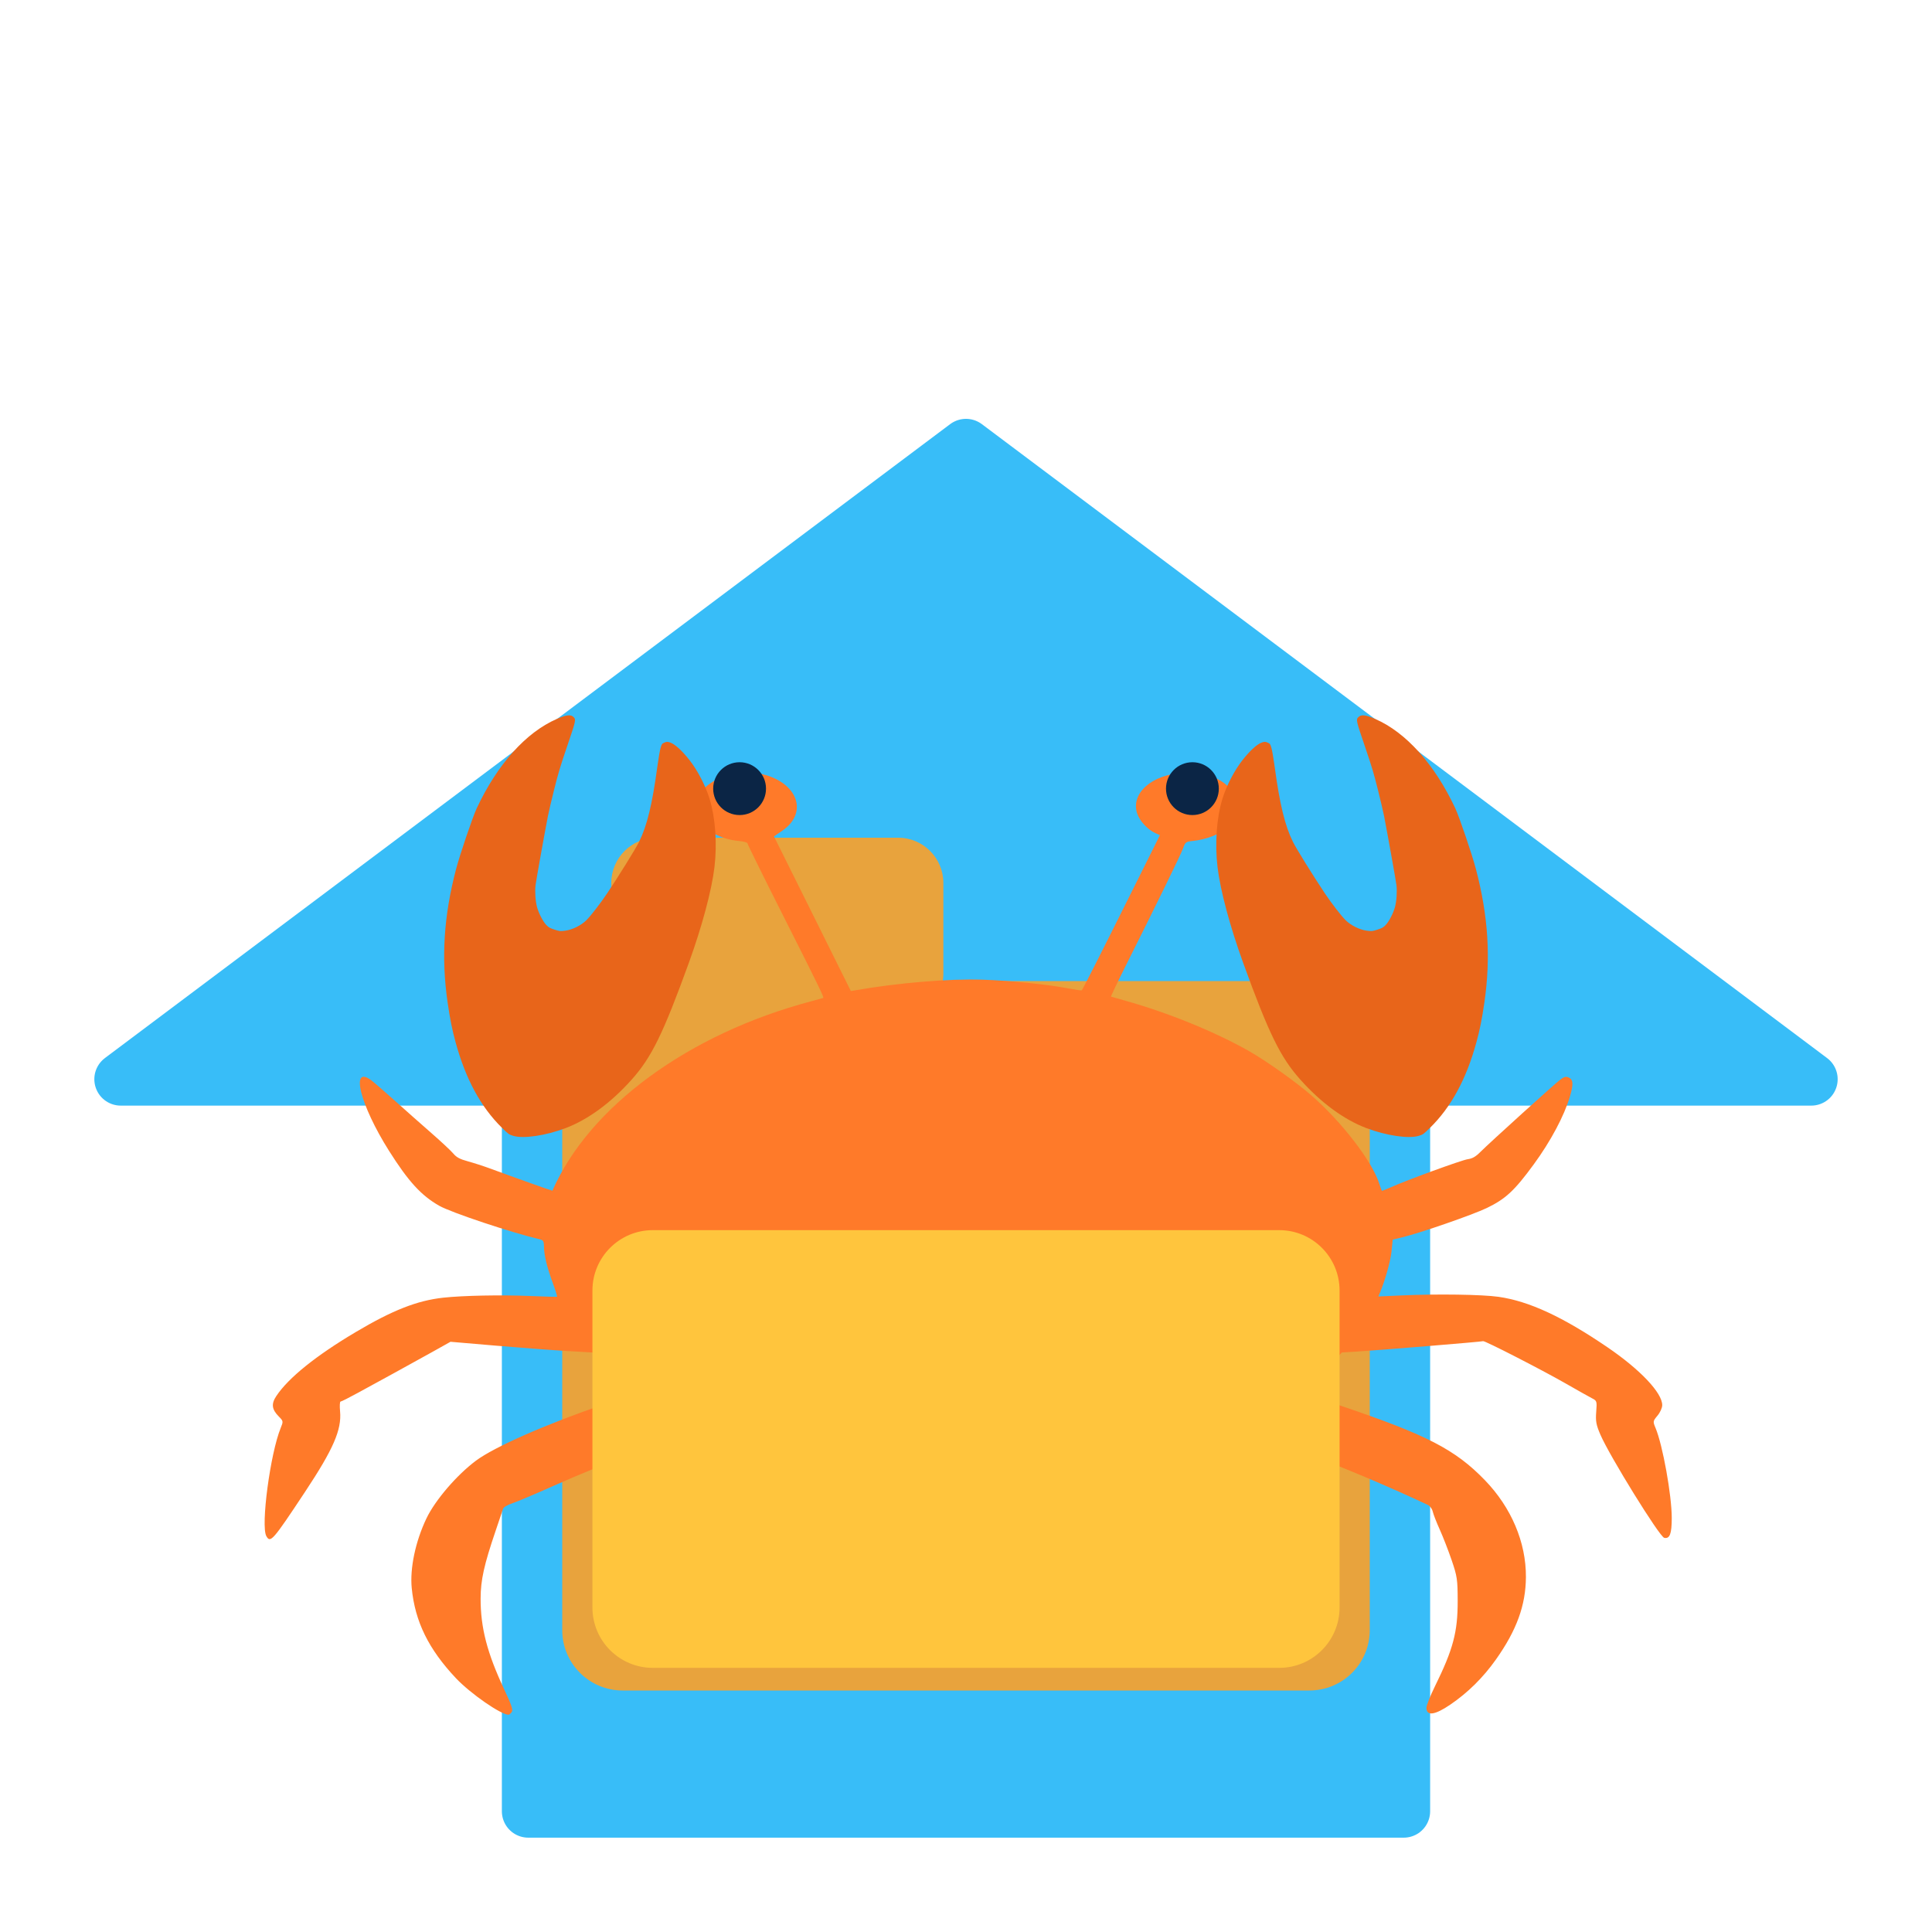
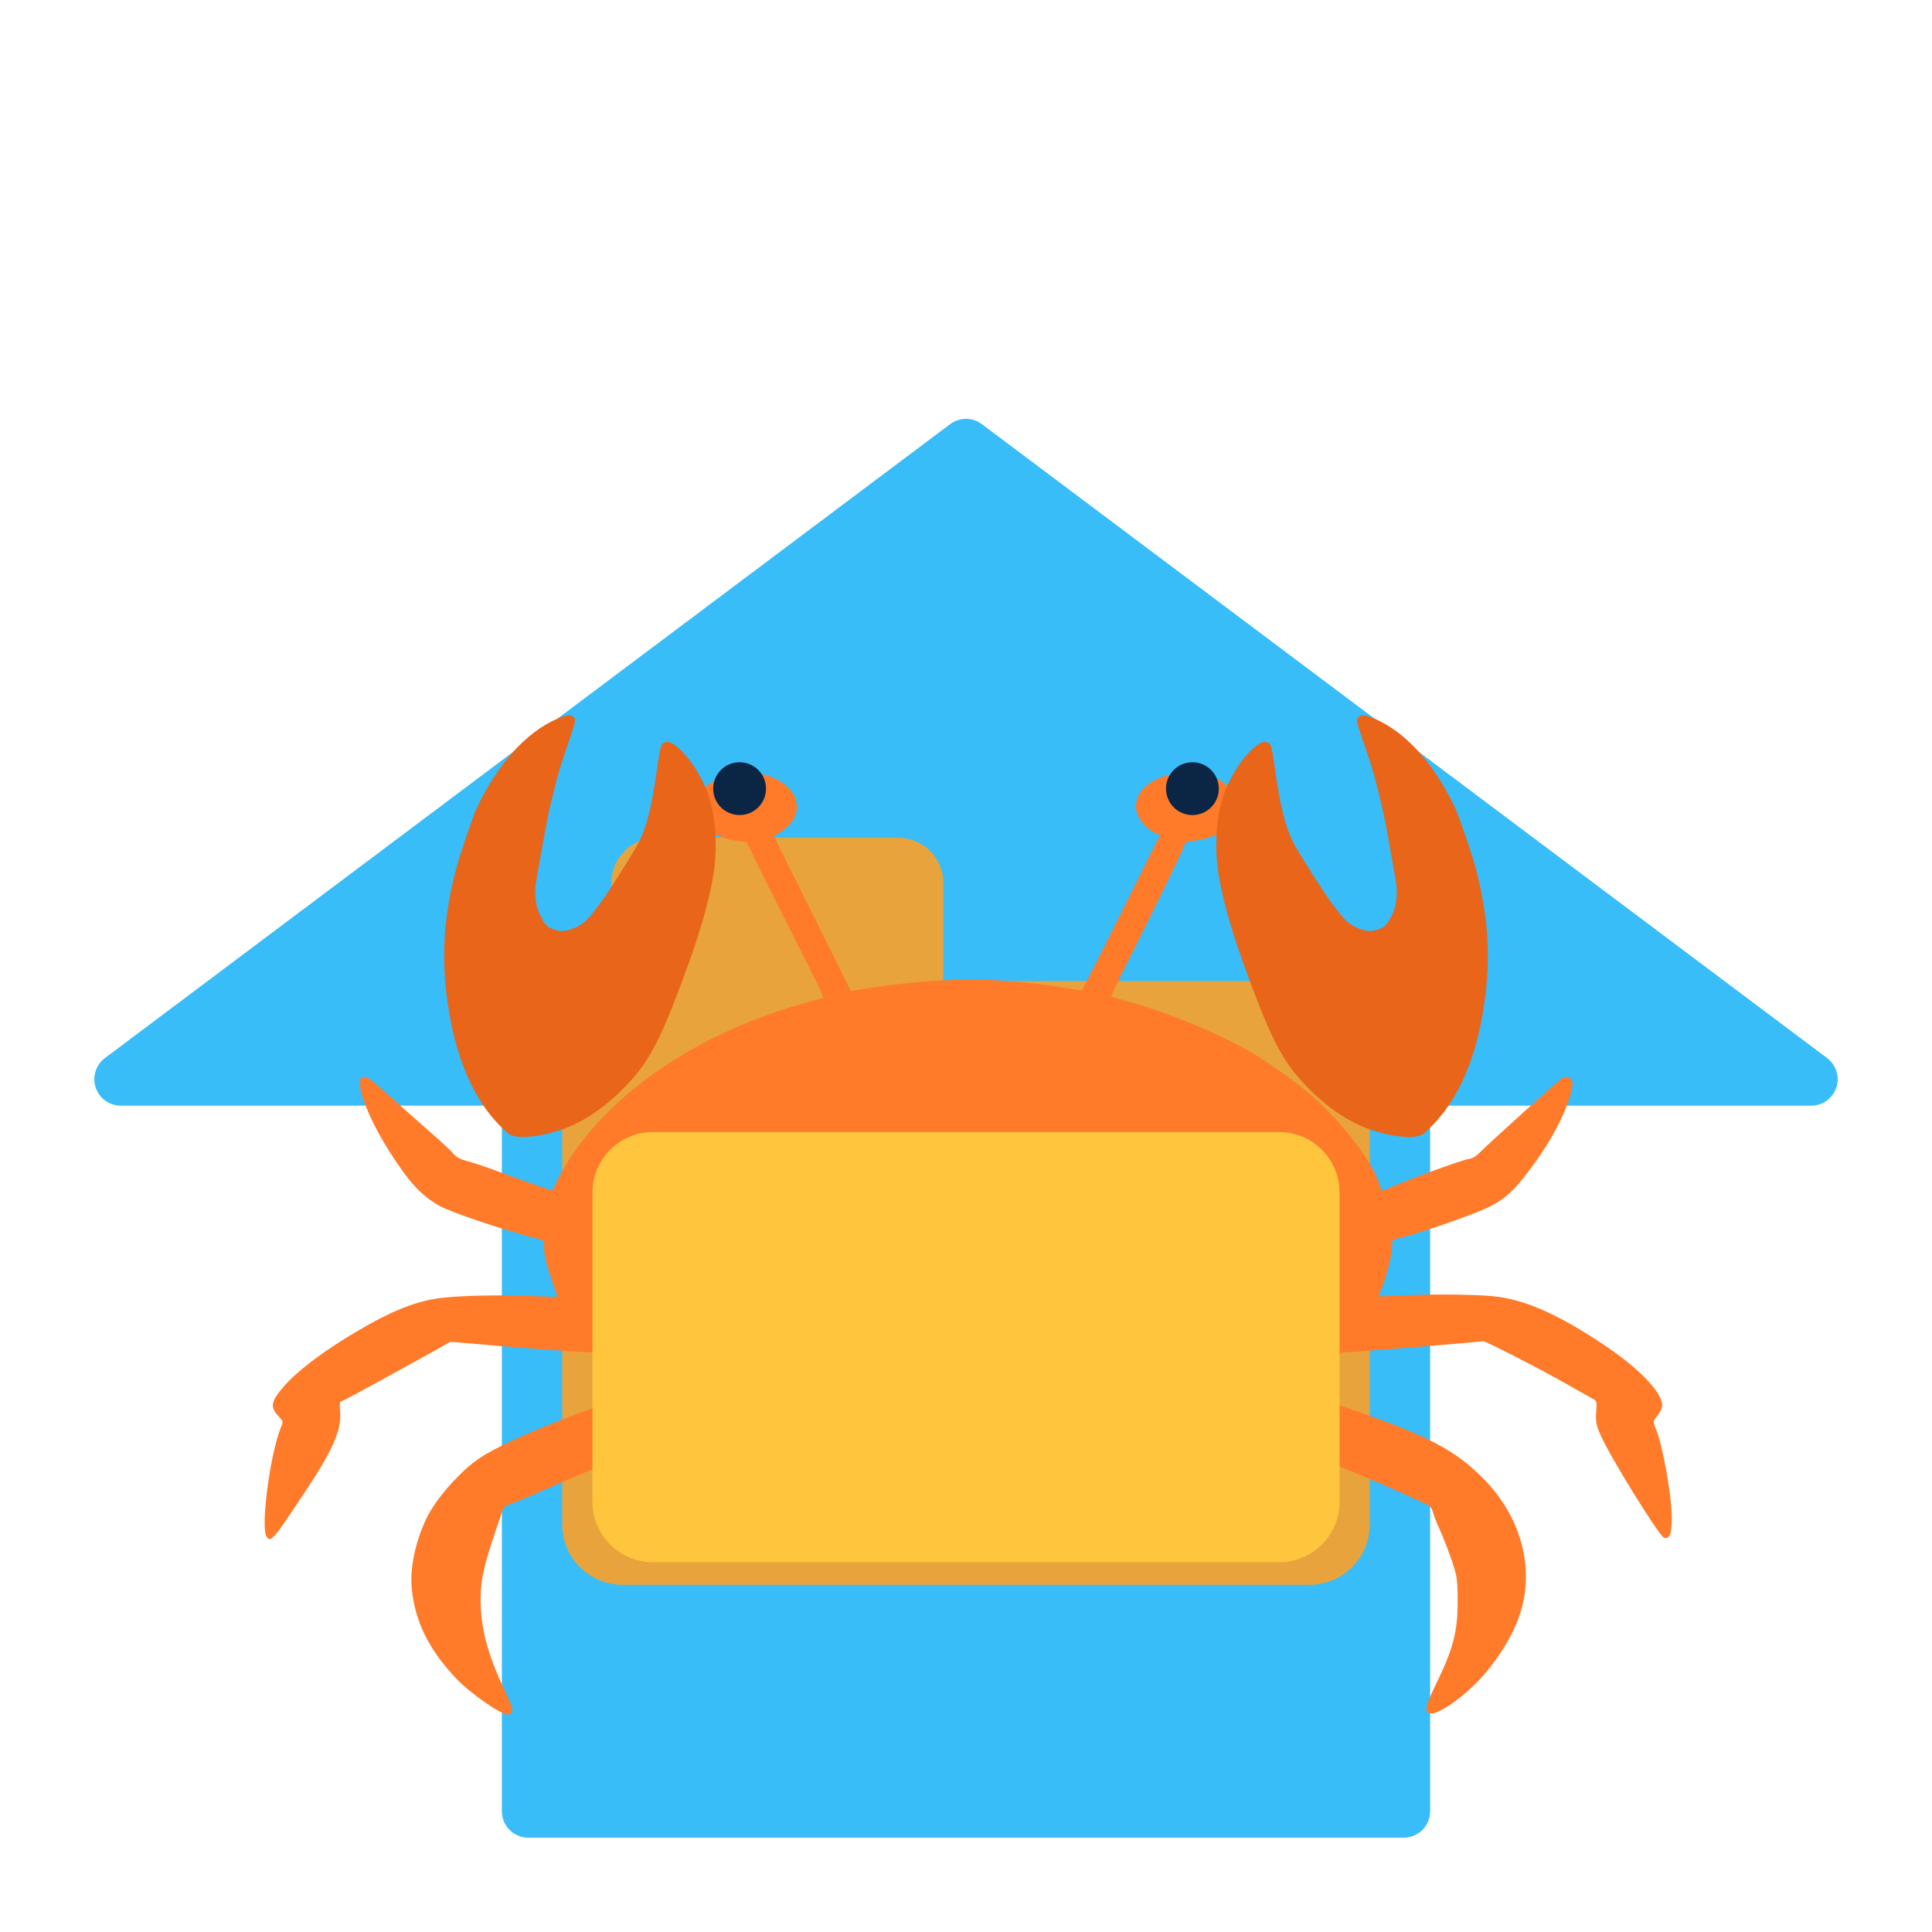
<svg xmlns="http://www.w3.org/2000/svg" viewBox="0 0 512 512" width="512" height="512">
  <path d="M256 118 L480 286 H372 V480 H140 V286 H32 Z" fill="#38BDF8" stroke="#38BDF8" stroke-width="14" stroke-linejoin="round" />
  <rect x="162" y="222" width="88" height="48" rx="12" fill="#E8A33D" />
-   <rect x="149" y="260" width="214" height="188" rx="16" fill="#E8A33D" />
+   <rect x="149" y="260" width="214" height="160" rx="16" fill="#E8A33D" />
  <g fill="#FF7A29" transform="translate(-2.0,157.9) scale(0.504,0.3444)">
    <path d="M 385.462 138.366 C 379.171 141.295, 372.670 148.536, 371.011 154.462 C 369.417 160.155, 370.091 169.384, 372.461 174.320 C 376.090 181.881, 383.914 187.478, 392.497 188.655 C 395.017 189, 397 189.805, 397 190.484 C 397 191.150, 405.365 215.951, 415.588 245.598 C 434.707 301.039, 437.365 309.029, 436.818 309.430 C 436.643 309.559, 433.800 310.711, 430.500 311.990 C 366.087 336.965, 313.856 392.911, 294.429 457.738 C 294.363 457.959, 275.367 448.061, 261.500 440.580 C 258.200 438.800, 253.025 436.357, 250 435.151 C 245.755 433.460, 243.998 432.083, 242.301 429.120 C 241.091 427.007, 235.910 419.929, 230.788 413.390 C 225.666 406.850, 217.024 395.650, 211.582 388.500 C 206.141 381.350, 200.550 374.262, 199.158 372.750 C 187.944 360.570, 193.332 391.879, 208.494 427 C 218.707 450.657, 225.407 461.394, 234.912 469.332 C 241.183 474.570, 272.891 490.027, 288.250 495.333 C 289.587 495.794, 290.002 497.066, 290.008 500.719 C 290.018 507.229, 291.548 516.507, 294.639 528.802 C 296.064 534.468, 297.065 539.223, 296.865 539.368 C 296.664 539.514, 290.200 539.240, 282.500 538.760 C 267.511 537.825, 247.349 538.411, 236.975 540.081 C 223.284 542.286, 210.353 549.727, 191 566.536 C 170.154 584.642, 155.713 601.648, 149.314 615.626 C 146.491 621.792, 146.838 626.009, 150.628 631.594 C 152.941 635.002, 152.972 635.294, 151.567 640.310 C 146.085 659.878, 141.017 715.653, 144.006 723.516 C 146.141 729.131, 147.301 727.193, 164.362 689.500 C 179.264 656.580, 183.691 641.674, 182.781 627.495 C 182.517 623.373, 182.638 620, 183.050 620 C 183.462 620, 187.584 616.962, 192.210 613.250 C 196.836 609.538, 205.319 602.753, 211.060 598.173 C 216.802 593.593, 225.853 586.280, 231.173 581.921 L 240.846 573.997 264.460 576.953 C 277.448 578.580, 294.618 580.466, 302.614 581.145 L 317.154 582.381 318.971 585.940 C 321.545 590.982, 331.523 604.808, 335.779 609.232 C 337.754 611.284, 339.174 613.113, 338.935 613.297 C 338.696 613.480, 330.721 617.537, 321.214 622.311 C 290.891 637.538, 263.891 654.938, 254.255 665.464 C 244.108 676.547, 232.734 695.965, 228.167 710 C 222.413 727.684, 219.444 748.299, 220.461 763.500 C 222.189 789.296, 229.299 810.516, 243.704 832.870 C 251.337 844.713, 267.380 861, 271.415 861 C 271.698 861, 272.411 860.101, 272.999 859.002 C 273.849 857.413, 273.043 853.808, 269.059 841.390 C 260.102 813.468, 256.639 793.916, 256.682 771.500 C 256.710 757.347, 258.484 745.638, 264.564 719.500 C 266.483 711.250, 268.250 703.585, 268.491 702.466 C 268.750 701.266, 270.793 699.527, 273.476 698.224 C 275.977 697.009, 286.612 690.397, 297.110 683.531 C 307.608 676.665, 321.891 668.157, 328.849 664.625 C 335.807 661.092, 348.047 654.887, 356.049 650.836 L 370.598 643.470 379.549 649.271 C 402.879 664.390, 434.871 677.472, 462.071 683.014 C 485.105 687.709, 520.167 689.441, 541.500 686.939 C 580.997 682.306, 615.172 670.020, 646.363 649.237 C 653.342 644.587, 657.666 642.290, 658.382 642.853 C 659.459 643.700, 664.647 646.473, 690.500 660.017 C 707.751 669.055, 732.751 684.426, 754.613 699.436 C 755.874 700.302, 756.977 702.452, 757.347 704.767 C 757.688 706.902, 759.348 713.115, 761.036 718.574 C 762.723 724.033, 765.524 734.575, 767.259 742 C 770.174 754.474, 770.416 756.868, 770.437 773.500 C 770.468 797.352, 768.037 810.718, 758.530 838.958 C 756.039 846.360, 754 853.871, 754 855.649 C 754 862.151, 758.426 861.308, 766.492 853.268 C 775.798 843.991, 783.798 832.427, 790.542 818.500 C 801.458 795.959, 806.241 776.706, 806.317 755 C 806.410 728.313, 798.661 701.559, 784.733 680.478 C 769.184 656.944, 754.138 645.561, 709.250 623.375 C 697.563 617.599, 688 612.695, 688 612.478 C 688 612.261, 691.188 608.128, 695.084 603.292 C 698.980 598.456, 703.811 591.740, 705.820 588.367 L 709.472 582.233 716.986 581.575 C 728.627 580.554, 783.374 573.959, 783.809 573.525 C 784.439 572.894, 814.562 595.480, 827 605.909 C 833.325 611.212, 839.675 616.433, 841.111 617.510 C 843.640 619.407, 843.708 619.736, 843.277 627.984 C 842.904 635.124, 843.260 637.951, 845.480 645.484 C 850.341 661.983, 876.568 724.023, 879.028 724.843 C 881.959 725.820, 883 721.812, 882.999 709.559 C 882.997 692.105, 878.237 653.429, 874.481 640.350 C 873.048 635.358, 873.079 635.066, 875.489 630.850 C 876.900 628.381, 877.981 624.891, 877.988 622.779 C 878.019 613.305, 866.398 595.344, 849.088 578.109 C 825.583 554.707, 807.960 542.774, 791.930 539.407 C 783.308 537.596, 759.702 537.090, 741.116 538.318 L 728.731 539.136 729.406 536.818 C 732.184 527.283, 735.128 512.017, 735.652 504.435 L 736.277 495.371 741.389 493.577 C 750.732 490.298, 778.394 476.259, 785.763 471.057 C 795.625 464.095, 800.293 457.750, 810.375 437.609 C 819.322 419.734, 826.445 400.196, 829.465 385.248 C 831.385 375.748, 831.211 372.147, 828.761 370.613 C 827.367 369.740, 826.546 370.018, 824.628 372.012 C 822.050 374.691, 787.478 420.457, 782.207 428.169 C 779.868 431.590, 778.145 433.016, 775.758 433.504 C 772.540 434.162, 743.599 449.626, 735.130 455.212 C 732.727 456.797, 730.670 457.960, 730.559 457.797 C 730.449 457.634, 729.815 455.050, 729.152 452.056 C 725.377 435.020, 709.458 404.776, 693.593 384.500 C 685.565 374.240, 669.933 357.989, 660.695 350.300 C 642.913 335.500, 618.065 320.704, 595.500 311.478 C 591.650 309.904, 588.351 308.515, 588.168 308.393 C 587.986 308.270, 591.514 297.444, 596.008 284.335 C 611.695 238.581, 624.748 199.461, 626.032 194.352 C 627.281 189.382, 627.467 189.182, 631.413 188.571 C 638.285 187.508, 645.704 183.296, 648.845 178.675 C 652.770 172.901, 654 168.759, 654 161.318 C 654 145.776, 642.098 135.080, 626.078 136.227 C 609.695 137.399, 598.429 151.934, 601.896 167.426 C 603.194 173.224, 607.404 179.908, 611.414 182.536 L 613.868 184.143 600.526 223.322 C 582.638 275.850, 573.194 303.140, 572.748 303.585 C 572.546 303.788, 569.257 303.076, 565.440 302.003 C 554.660 298.974, 534.798 296.042, 520.500 295.369 C 502.881 294.539, 476.355 297.768, 453.932 303.472 L 451.364 304.126 431.150 244.621 L 410.936 185.116 415.312 180.741 C 428.384 167.669, 424.127 145.822, 407 138.079 C 400.668 135.216, 391.978 135.331, 385.462 138.366" />
  </g>
-   <rect x="157" y="326" width="198" height="116" rx="16" fill="#FFC53D" />
+   <rect x="157" y="300" width="198" height="114" rx="16" fill="#FFC53D" />
  <g fill="#E8651A" transform="translate(33,-43) rotate(-72 100 322) translate(48.0,242.4) scale(0.1688)">
    <path d="M 560 314.076 C 483.768 318.510, 420.715 334.684, 356.694 366.225 C 333.385 377.708, 318.172 386.270, 301 397.568 C 251.168 430.355, 216.846 466.498, 196.195 507.934 C 189.792 520.783, 189.502 521.676, 189.552 528.434 C 189.676 545.154, 205.550 577.232, 226.700 603.500 C 250.292 632.801, 286.518 658.814, 331 678.393 C 373.978 697.310, 414.908 703.127, 533 707.103 C 593.897 709.153, 652.607 706.060, 688.500 698.910 C 724.745 691.690, 761.992 676.622, 787.500 658.859 C 805.650 646.221, 825.001 626.545, 836.697 608.837 C 847.111 593.069, 853 579.766, 853 572.009 C 853 567.919, 852.479 566.449, 850.077 563.766 C 847.288 560.649, 846.843 560.506, 840.327 560.629 C 836.572 560.700, 823.375 562.600, 811 564.851 C 751.886 575.603, 717.535 578.203, 689.358 574.057 C 677.568 572.323, 629.875 560.604, 597.352 551.451 C 579.354 546.386, 555.134 537.705, 546.841 533.347 C 536.604 527.968, 526.364 517.539, 521.342 507.378 C 517.738 500.085, 517.501 499.044, 517.509 490.552 C 517.517 482.525, 517.845 480.878, 520.400 476.006 C 523.819 469.485, 534.127 458.985, 542.500 453.493 C 550.506 448.242, 564.664 442.519, 574.500 440.559 C 581.318 439.200, 648.028 429.995, 683.500 425.519 C 689.550 424.755, 708.675 423.150, 726 421.951 C 753.305 420.062, 762.816 419.845, 797.420 420.324 C 840.024 420.913, 841.440 420.783, 843.970 416.055 C 847.006 410.383, 844.180 404.018, 833.067 391.500 C 798.020 352.020, 736.577 324.849, 661 315.409 C 645.952 313.529, 583.554 312.706, 560 314.076" />
  </g>
  <g fill="#E8651A" transform="translate(512,0) scale(-1,1) translate(33,-43) rotate(-72 100 322) translate(48.0,242.4) scale(0.1688)">
    <path d="M 560 314.076 C 483.768 318.510, 420.715 334.684, 356.694 366.225 C 333.385 377.708, 318.172 386.270, 301 397.568 C 251.168 430.355, 216.846 466.498, 196.195 507.934 C 189.792 520.783, 189.502 521.676, 189.552 528.434 C 189.676 545.154, 205.550 577.232, 226.700 603.500 C 250.292 632.801, 286.518 658.814, 331 678.393 C 373.978 697.310, 414.908 703.127, 533 707.103 C 593.897 709.153, 652.607 706.060, 688.500 698.910 C 724.745 691.690, 761.992 676.622, 787.500 658.859 C 805.650 646.221, 825.001 626.545, 836.697 608.837 C 847.111 593.069, 853 579.766, 853 572.009 C 853 567.919, 852.479 566.449, 850.077 563.766 C 847.288 560.649, 846.843 560.506, 840.327 560.629 C 836.572 560.700, 823.375 562.600, 811 564.851 C 751.886 575.603, 717.535 578.203, 689.358 574.057 C 677.568 572.323, 629.875 560.604, 597.352 551.451 C 579.354 546.386, 555.134 537.705, 546.841 533.347 C 536.604 527.968, 526.364 517.539, 521.342 507.378 C 517.738 500.085, 517.501 499.044, 517.509 490.552 C 517.517 482.525, 517.845 480.878, 520.400 476.006 C 523.819 469.485, 534.127 458.985, 542.500 453.493 C 550.506 448.242, 564.664 442.519, 574.500 440.559 C 581.318 439.200, 648.028 429.995, 683.500 425.519 C 689.550 424.755, 708.675 423.150, 726 421.951 C 753.305 420.062, 762.816 419.845, 797.420 420.324 C 840.024 420.913, 841.440 420.783, 843.970 416.055 C 847.006 410.383, 844.180 404.018, 833.067 391.500 C 798.020 352.020, 736.577 324.849, 661 315.409 C 645.952 313.529, 583.554 312.706, 560 314.076" />
  </g>
  <circle cx="196" cy="209" r="7" fill="#0B2545" />
  <circle cx="316" cy="209" r="7" fill="#0B2545" />
</svg>
